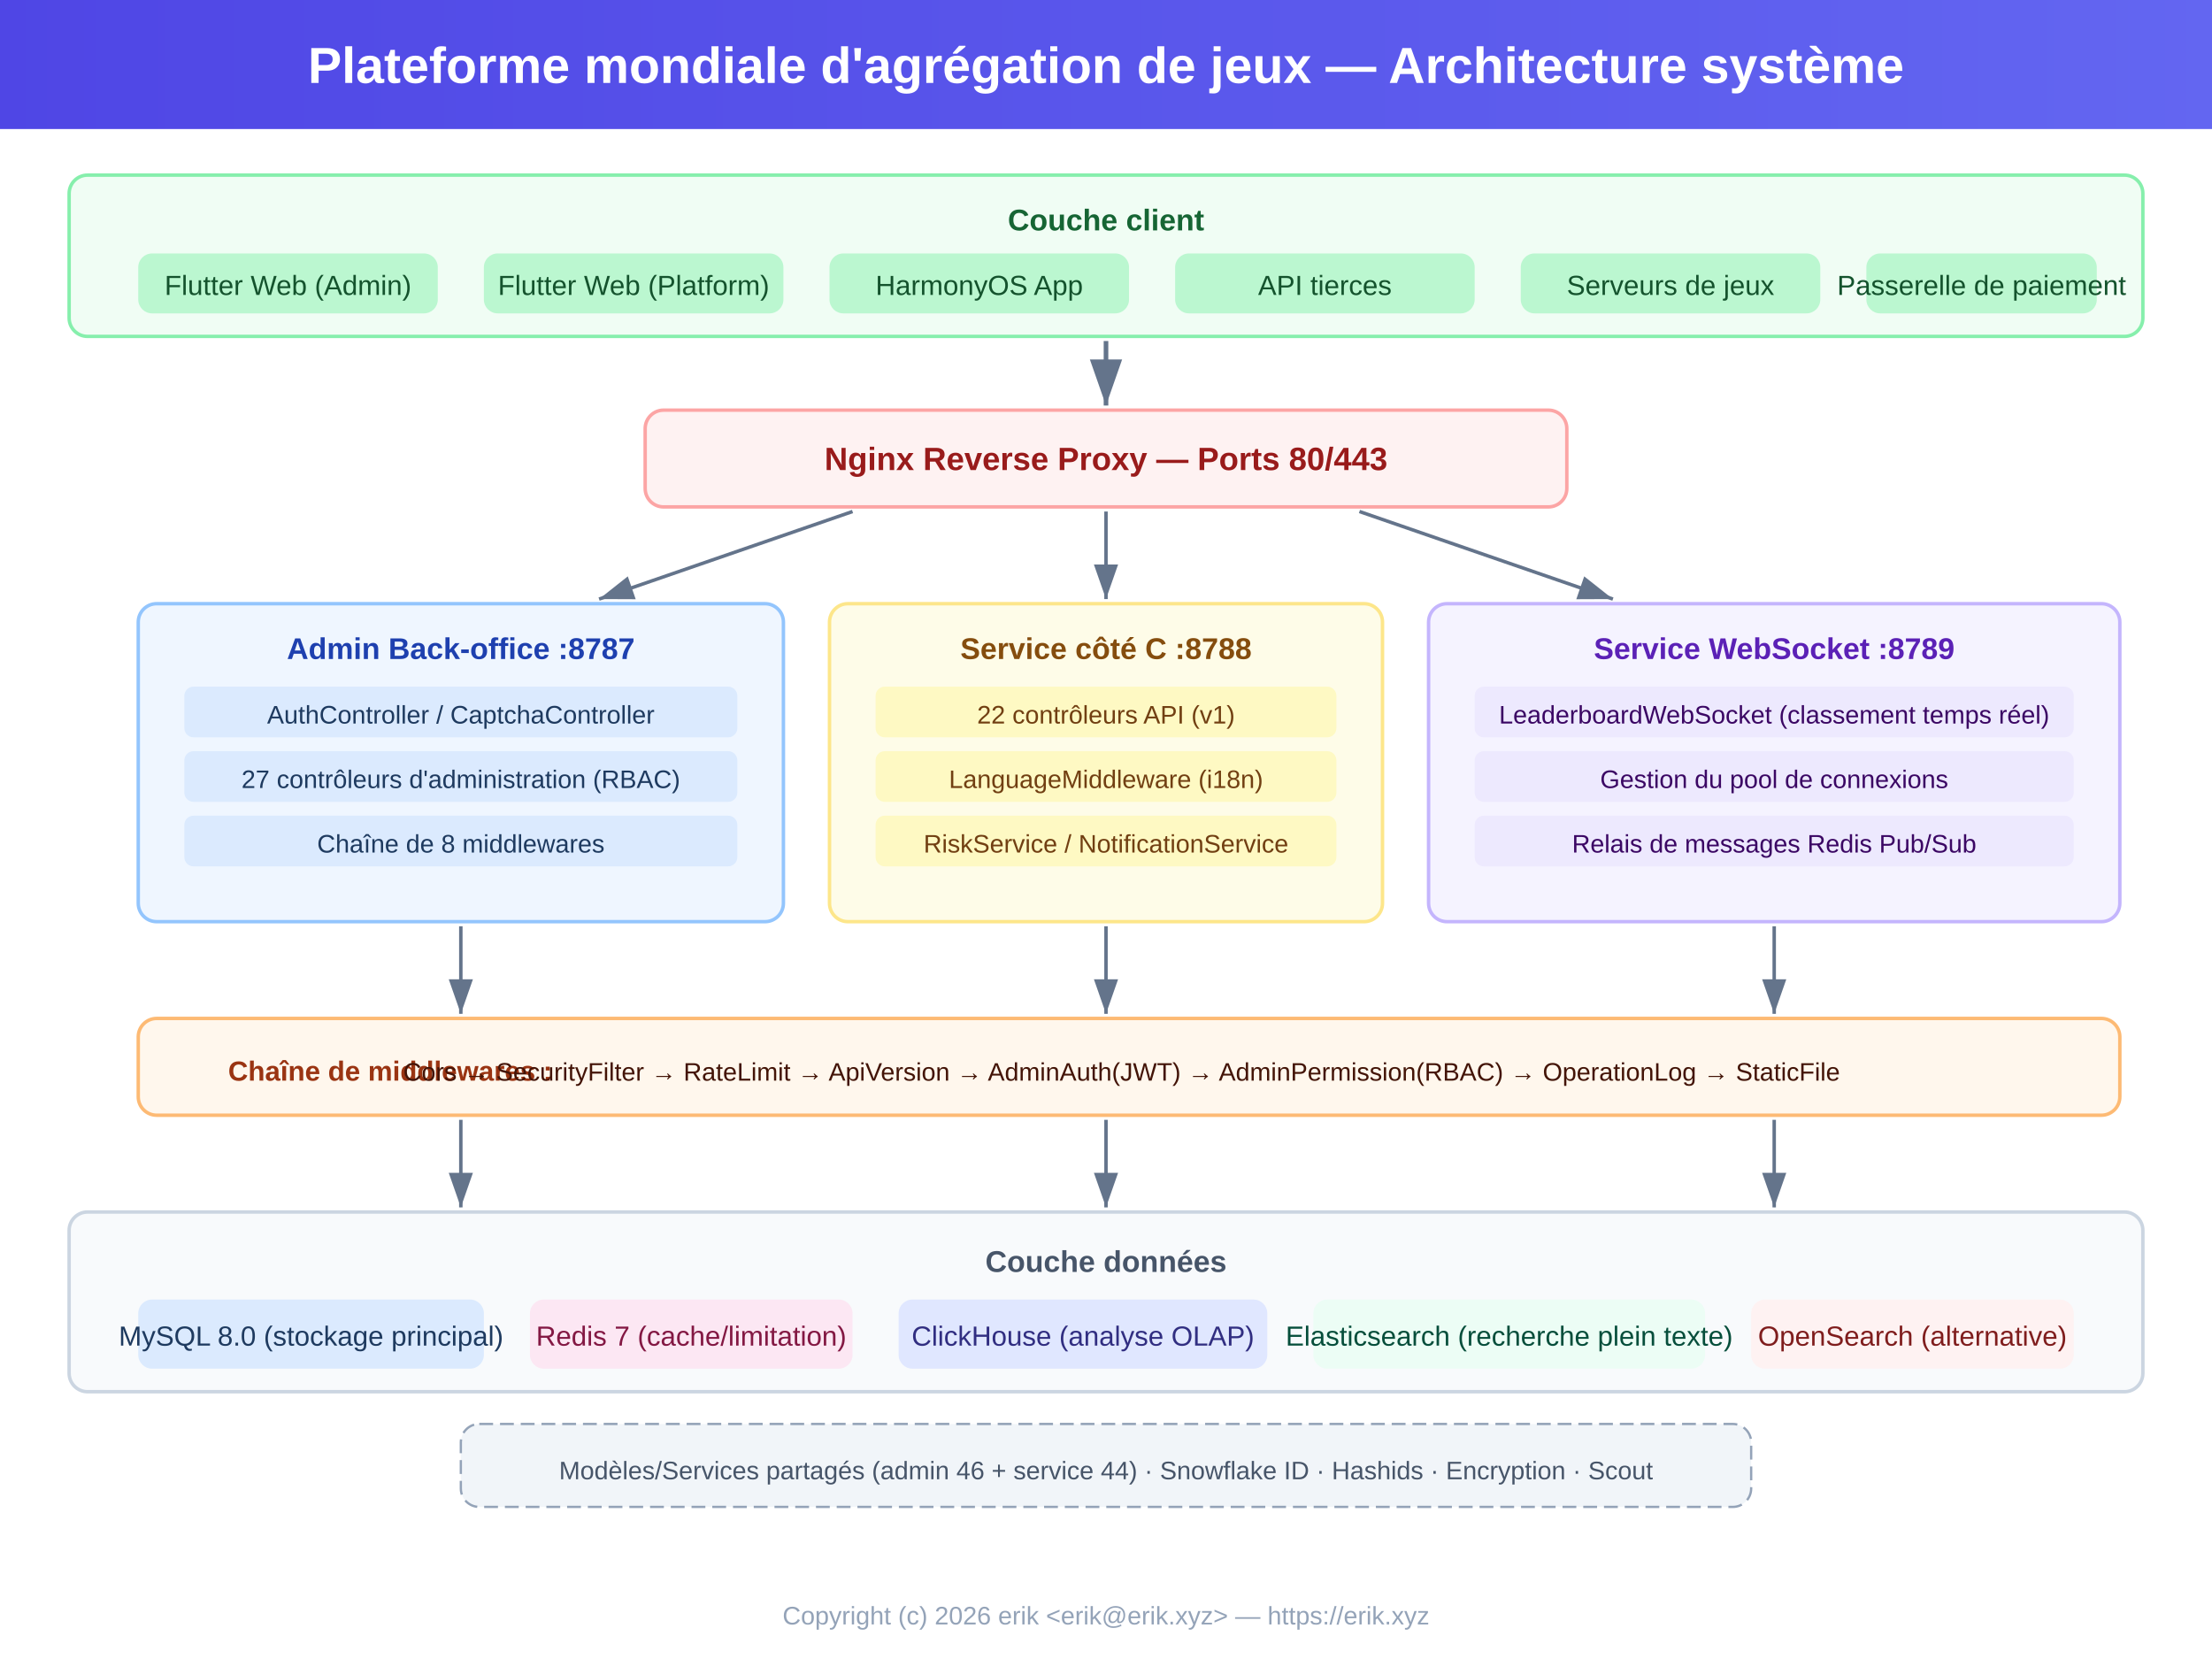
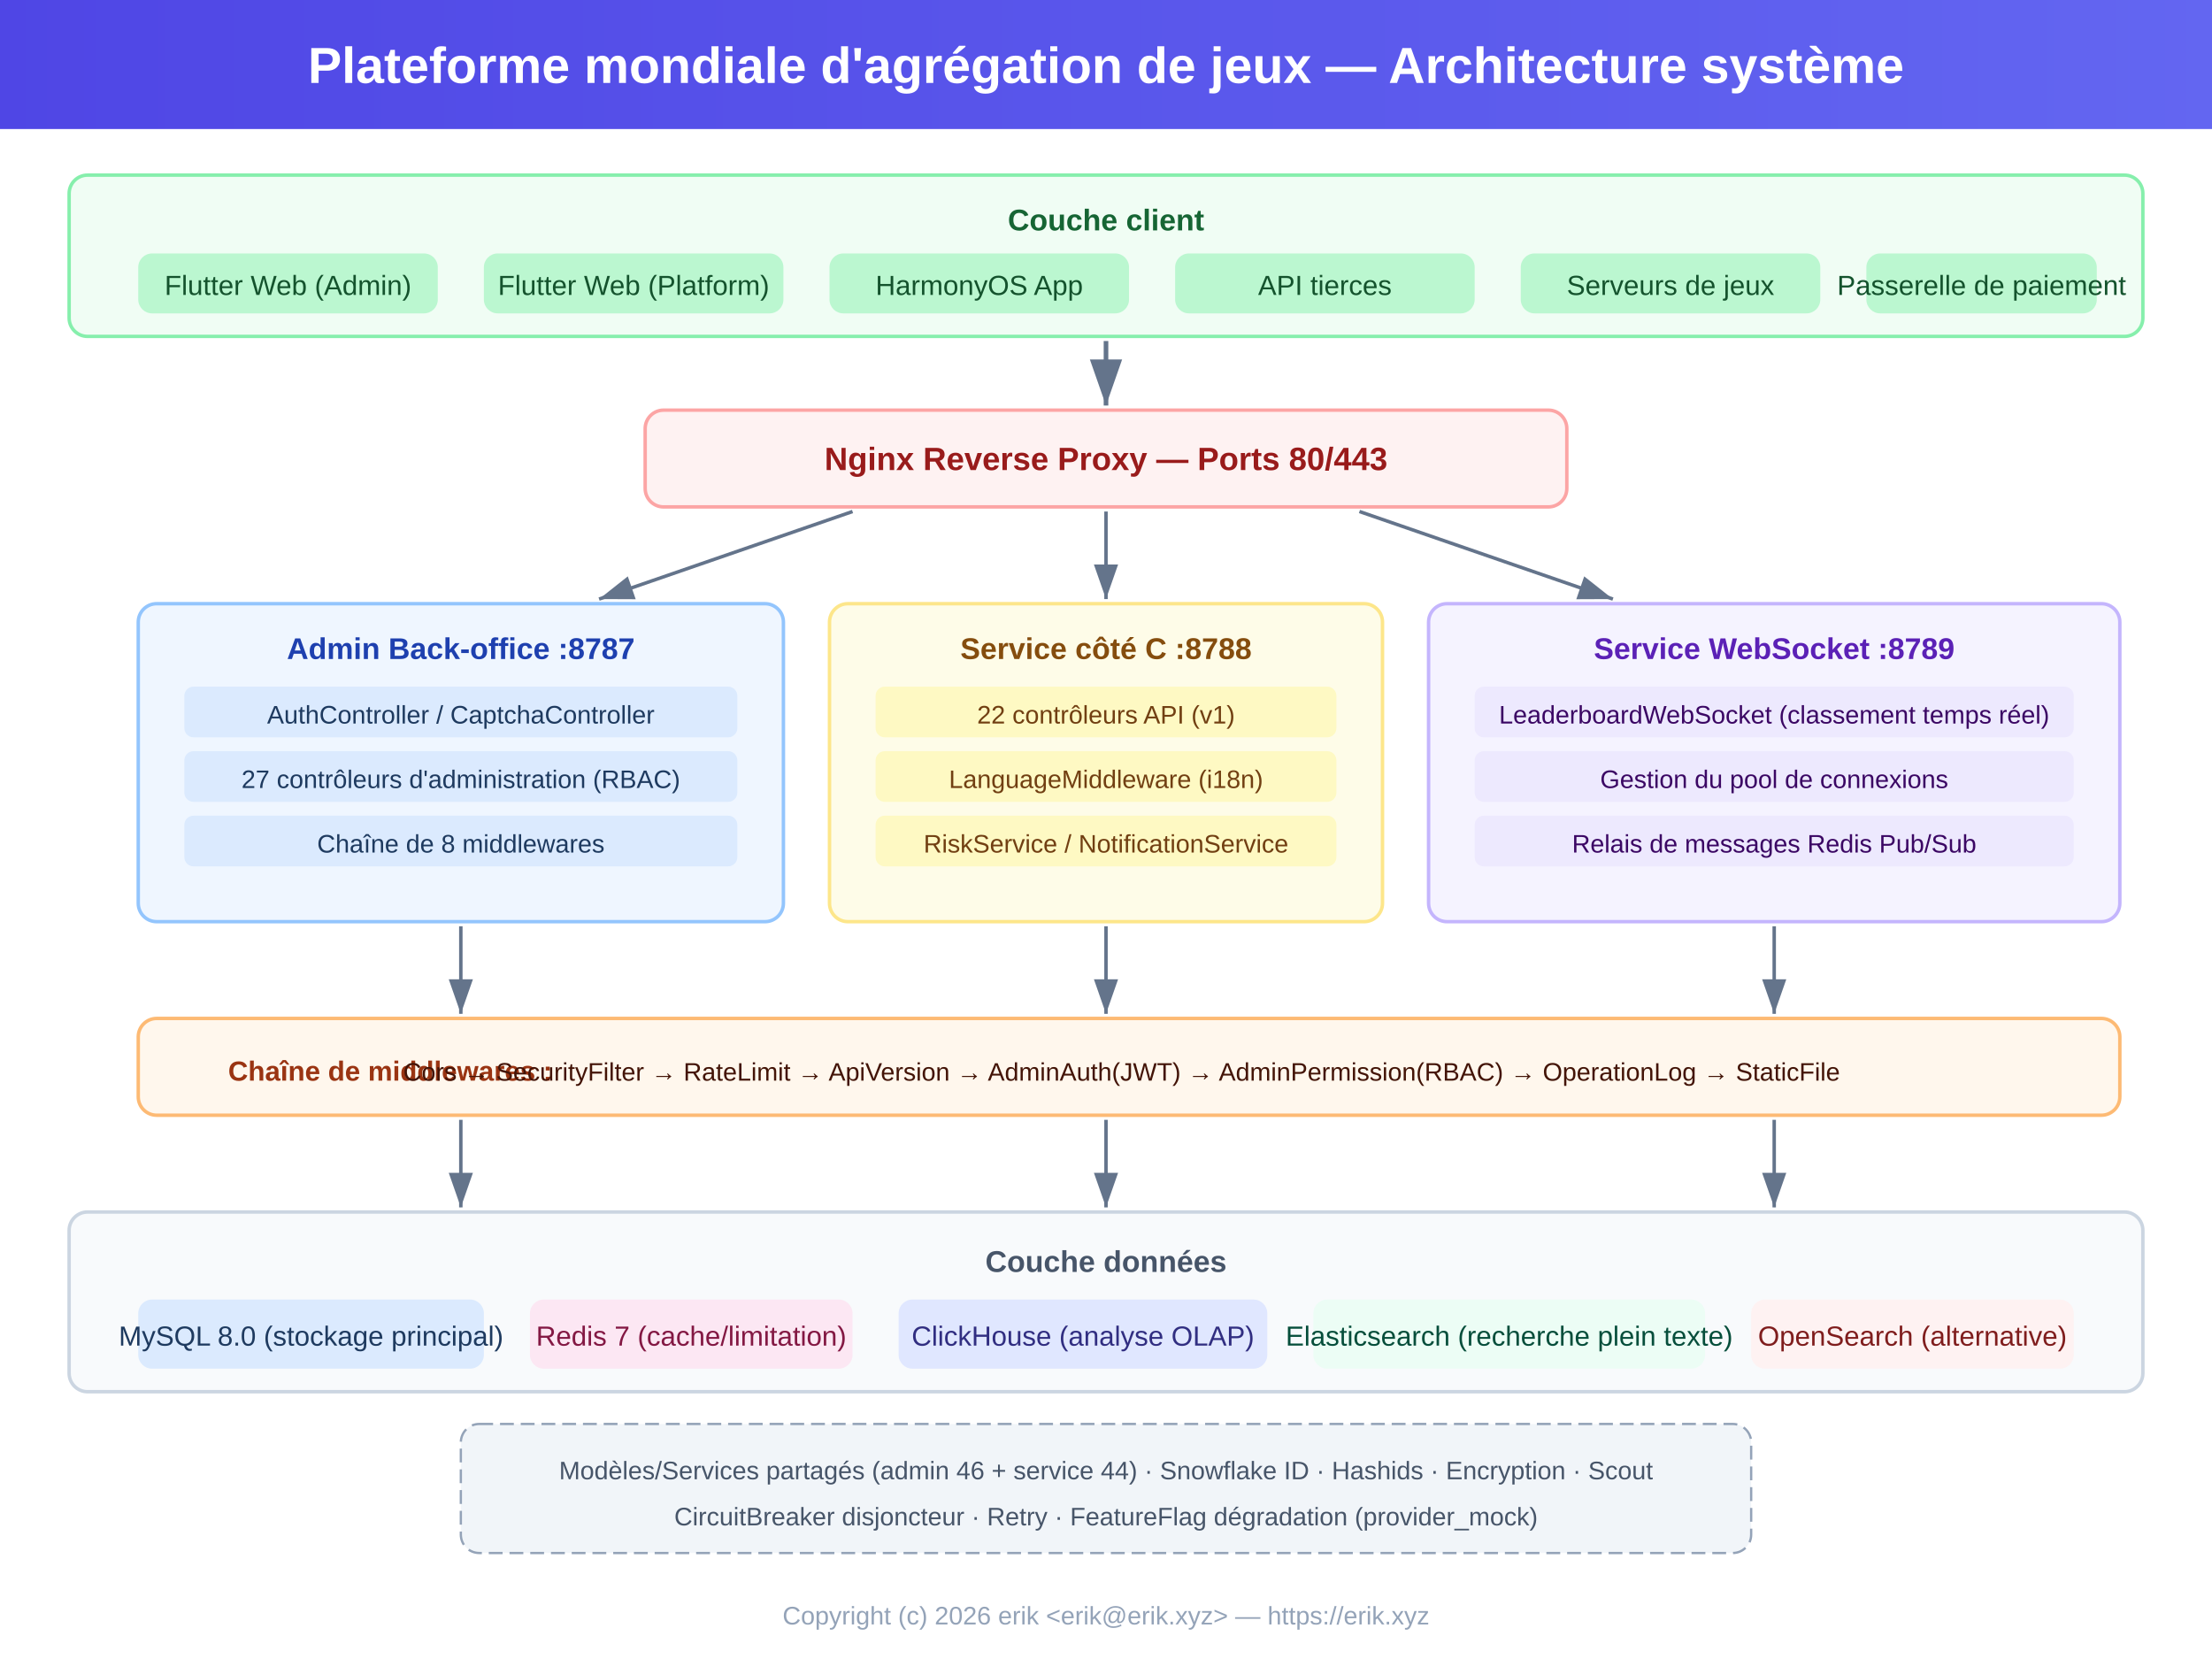
<svg xmlns="http://www.w3.org/2000/svg" viewBox="0 0 960 720" font-family="Arial, 'Noto Sans SC', 'Noto Sans', sans-serif">
  <defs>
    <marker id="arrow" markerWidth="10" markerHeight="7" refX="10" refY="3.5" orient="auto">
      <polygon points="0 0, 10 3.5, 0 7" fill="#64748b" />
    </marker>
    <linearGradient id="hdr" x1="0" y1="0" x2="1" y2="0">
      <stop offset="0%" stop-color="#4f46e5" />
      <stop offset="100%" stop-color="#6366f1" />
    </linearGradient>
  </defs>
  <rect width="960" height="720" fill="#ffffff" />
  <rect x="0" y="0" width="960" height="56" fill="url(#hdr)" />
  <text x="480" y="36" text-anchor="middle" fill="#fff" font-size="22" font-weight="bold">Plateforme mondiale d'agrégation de jeux — Architecture système</text>
  <rect x="30" y="76" width="900" height="70" rx="8" fill="#f0fdf4" stroke="#86efac" stroke-width="1.5" />
  <text x="480" y="100" text-anchor="middle" fill="#166534" font-size="13" font-weight="bold">Couche client</text>
  <rect x="60" y="110" width="130" height="26" rx="6" fill="#bbf7d0" />
  <text x="125" y="128" text-anchor="middle" fill="#14532d" font-size="12">Flutter Web (Admin)</text>
  <rect x="210" y="110" width="130" height="26" rx="6" fill="#bbf7d0" />
  <text x="275" y="128" text-anchor="middle" fill="#14532d" font-size="12">Flutter Web (Platform)</text>
  <rect x="360" y="110" width="130" height="26" rx="6" fill="#bbf7d0" />
  <text x="425" y="128" text-anchor="middle" fill="#14532d" font-size="12">HarmonyOS App</text>
  <rect x="510" y="110" width="130" height="26" rx="6" fill="#bbf7d0" />
  <text x="575" y="128" text-anchor="middle" fill="#14532d" font-size="12">API tierces</text>
  <rect x="660" y="110" width="130" height="26" rx="6" fill="#bbf7d0" />
  <text x="725" y="128" text-anchor="middle" fill="#14532d" font-size="12">Serveurs de jeux</text>
  <rect x="810" y="110" width="100" height="26" rx="6" fill="#bbf7d0" />
  <text x="860" y="128" text-anchor="middle" fill="#14532d" font-size="12">Passerelle de paiement</text>
  <line x1="480" y1="148" x2="480" y2="176" stroke="#64748b" stroke-width="2" marker-end="url(#arrow)" />
  <rect x="280" y="178" width="400" height="42" rx="8" fill="#fef2f2" stroke="#fca5a5" stroke-width="1.5" />
  <text x="480" y="204" text-anchor="middle" fill="#991b1b" font-size="14" font-weight="bold">Nginx Reverse Proxy — Ports 80/443</text>
  <line x1="370" y1="222" x2="260" y2="260" stroke="#64748b" stroke-width="1.5" marker-end="url(#arrow)" />
  <line x1="480" y1="222" x2="480" y2="260" stroke="#64748b" stroke-width="1.5" marker-end="url(#arrow)" />
  <line x1="590" y1="222" x2="700" y2="260" stroke="#64748b" stroke-width="1.5" marker-end="url(#arrow)" />
  <rect x="60" y="262" width="280" height="138" rx="8" fill="#eff6ff" stroke="#93c5fd" stroke-width="1.5" />
  <text x="200" y="286" text-anchor="middle" fill="#1e40af" font-size="13" font-weight="bold">Admin Back-office :8787</text>
  <rect x="80" y="298" width="240" height="22" rx="4" fill="#dbeafe" />
  <text x="200" y="314" text-anchor="middle" fill="#1e3a5f" font-size="11">AuthController / CaptchaController</text>
  <rect x="80" y="326" width="240" height="22" rx="4" fill="#dbeafe" />
  <text x="200" y="342" text-anchor="middle" fill="#1e3a5f" font-size="11">27 contrôleurs d'administration (RBAC)</text>
  <rect x="80" y="354" width="240" height="22" rx="4" fill="#dbeafe" />
  <text x="200" y="370" text-anchor="middle" fill="#1e3a5f" font-size="11">Chaîne de 8 middlewares</text>
  <rect x="360" y="262" width="240" height="138" rx="8" fill="#fefce8" stroke="#fde68a" stroke-width="1.5" />
  <text x="480" y="286" text-anchor="middle" fill="#854d0e" font-size="13" font-weight="bold">Service côté C :8788</text>
  <rect x="380" y="298" width="200" height="22" rx="4" fill="#fef9c3" />
  <text x="480" y="314" text-anchor="middle" fill="#713f12" font-size="11">22 contrôleurs API (v1)</text>
  <rect x="380" y="326" width="200" height="22" rx="4" fill="#fef9c3" />
  <text x="480" y="342" text-anchor="middle" fill="#713f12" font-size="11">LanguageMiddleware (i18n)</text>
  <rect x="380" y="354" width="200" height="22" rx="4" fill="#fef9c3" />
  <text x="480" y="370" text-anchor="middle" fill="#713f12" font-size="11">RiskService / NotificationService</text>
  <rect x="620" y="262" width="300" height="138" rx="8" fill="#f5f3ff" stroke="#c4b5fd" stroke-width="1.5" />
  <text x="770" y="286" text-anchor="middle" fill="#5b21b6" font-size="13" font-weight="bold">Service WebSocket :8789</text>
  <rect x="640" y="298" width="260" height="22" rx="4" fill="#ede9fe" />
  <text x="770" y="314" text-anchor="middle" fill="#3b0764" font-size="11">LeaderboardWebSocket (classement temps réel)</text>
  <rect x="640" y="326" width="260" height="22" rx="4" fill="#ede9fe" />
  <text x="770" y="342" text-anchor="middle" fill="#3b0764" font-size="11">Gestion du pool de connexions</text>
  <rect x="640" y="354" width="260" height="22" rx="4" fill="#ede9fe" />
  <text x="770" y="370" text-anchor="middle" fill="#3b0764" font-size="11">Relais de messages Redis Pub/Sub</text>
  <line x1="200" y1="402" x2="200" y2="440" stroke="#64748b" stroke-width="1.5" marker-end="url(#arrow)" />
  <line x1="480" y1="402" x2="480" y2="440" stroke="#64748b" stroke-width="1.5" marker-end="url(#arrow)" />
  <line x1="770" y1="402" x2="770" y2="440" stroke="#64748b" stroke-width="1.5" marker-end="url(#arrow)" />
  <rect x="60" y="442" width="860" height="42" rx="8" fill="#fff7ed" stroke="#fdba74" stroke-width="1.5" />
  <text x="99" y="469" fill="#9a3412" font-size="12" font-weight="bold">Chaîne de middlewares :</text>
  <text x="175" y="469" fill="#431407" font-size="11">Cors → SecurityFilter → RateLimit → ApiVersion → AdminAuth(JWT) → AdminPermission(RBAC) → OperationLog → StaticFile</text>
  <line x1="200" y1="486" x2="200" y2="524" stroke="#64748b" stroke-width="1.5" marker-end="url(#arrow)" />
  <line x1="480" y1="486" x2="480" y2="524" stroke="#64748b" stroke-width="1.5" marker-end="url(#arrow)" />
  <line x1="770" y1="486" x2="770" y2="524" stroke="#64748b" stroke-width="1.5" marker-end="url(#arrow)" />
  <rect x="30" y="526" width="900" height="78" rx="8" fill="#f8fafc" stroke="#cbd5e1" stroke-width="1.5" />
  <text x="480" y="552" text-anchor="middle" fill="#475569" font-size="13" font-weight="bold">Couche données</text>
  <rect x="60" y="564" width="150" height="30" rx="6" fill="#dbeafe" />
  <text x="135" y="584" text-anchor="middle" fill="#1e3a5f" font-size="12">MySQL 8.0 (stockage principal)</text>
  <rect x="230" y="564" width="140" height="30" rx="6" fill="#fce7f3" />
  <text x="300" y="584" text-anchor="middle" fill="#831843" font-size="12">Redis 7 (cache/limitation)</text>
  <rect x="390" y="564" width="160" height="30" rx="6" fill="#e0e7ff" />
  <text x="470" y="584" text-anchor="middle" fill="#312e81" font-size="12">ClickHouse (analyse OLAP)</text>
  <rect x="570" y="564" width="170" height="30" rx="6" fill="#ecfdf5" />
  <text x="655" y="584" text-anchor="middle" fill="#064e3b" font-size="12">Elasticsearch (recherche plein texte)</text>
  <rect x="760" y="564" width="140" height="30" rx="6" fill="#fef2f2" />
  <text x="830" y="584" text-anchor="middle" fill="#7f1d1d" font-size="12">OpenSearch (alternative)</text>
-   <rect x="200" y="618" width="560" height="36" rx="8" fill="#f1f5f9" stroke="#94a3b8" stroke-width="1" stroke-dasharray="6,3" />
+   <rect x="200" y="618" width="560" height="56" rx="8" fill="#f1f5f9" stroke="#94a3b8" stroke-width="1" stroke-dasharray="6,3" />
  <text x="480" y="642" text-anchor="middle" fill="#475569" font-size="11">Modèles/Services partagés (admin 46 + service 44) · Snowflake ID · Hashids · Encryption · Scout</text>
+   <text x="480" y="662" text-anchor="middle" fill="#475569" font-size="11">CircuitBreaker disjoncteur · Retry · FeatureFlag dégradation (provider_mock)</text>
  <text x="480" y="705" text-anchor="middle" fill="#94a3b8" font-size="11">Copyright (c) 2026 erik &lt;erik@erik.xyz&gt; — https://erik.xyz</text>
</svg>
